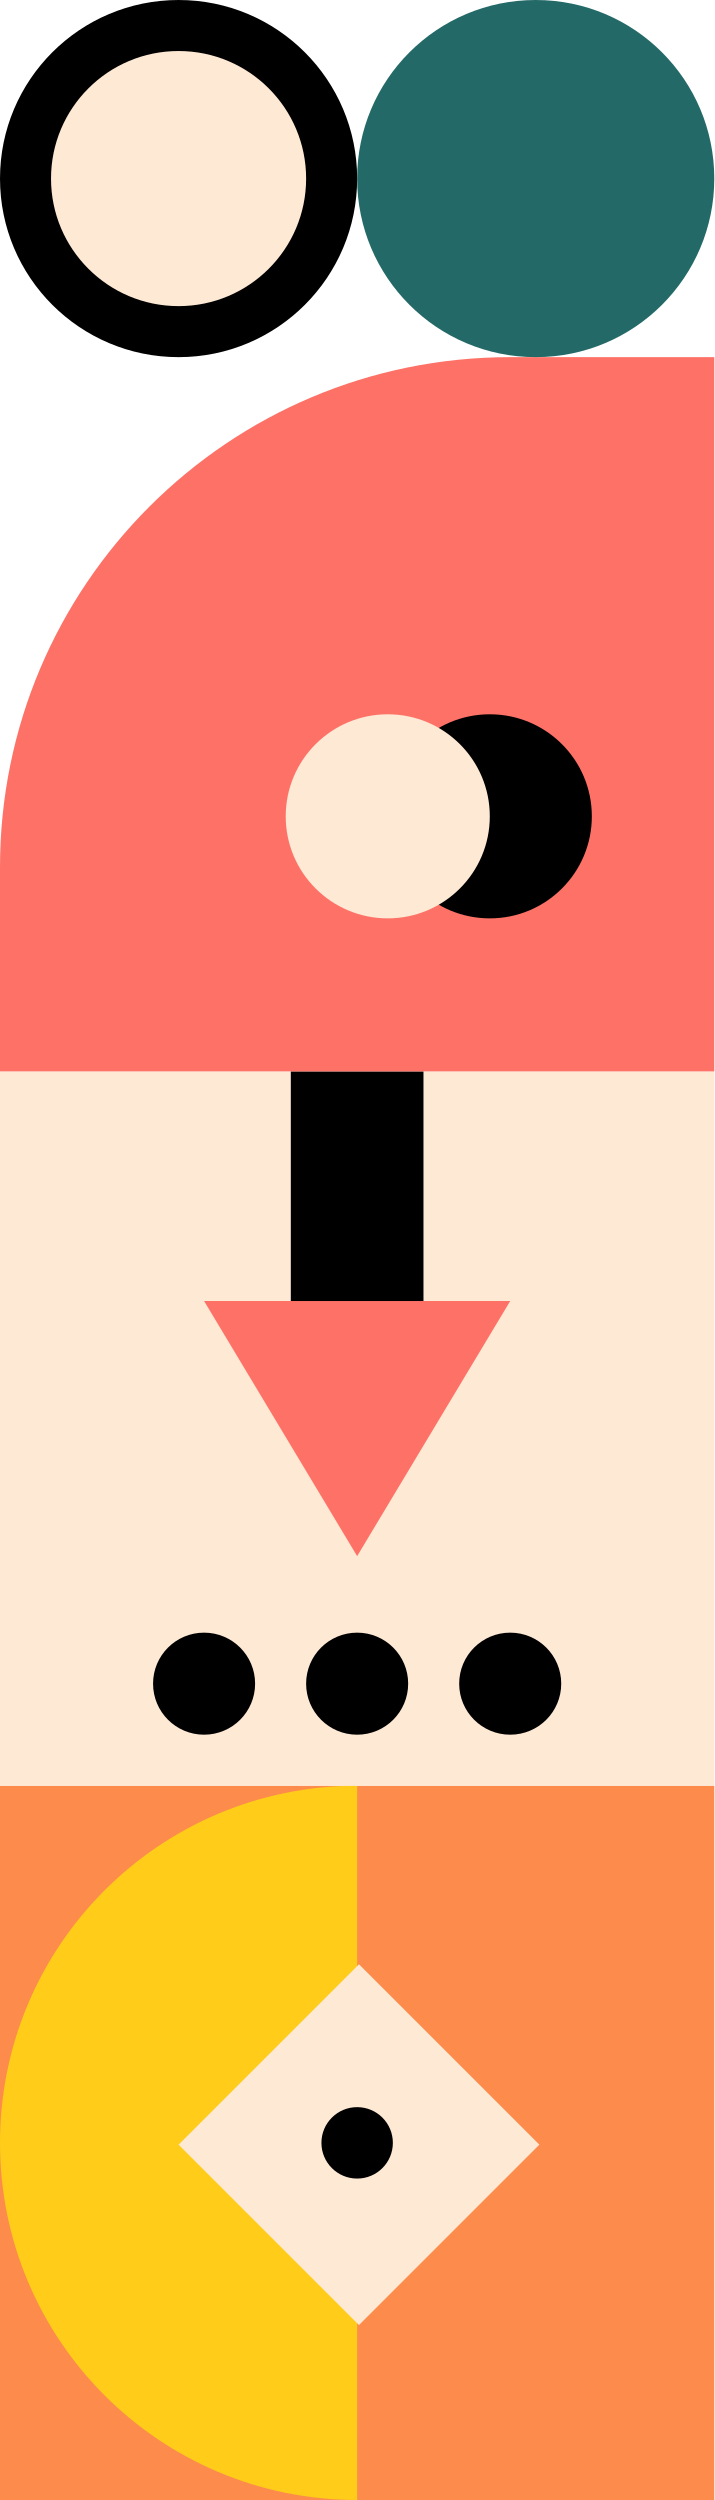
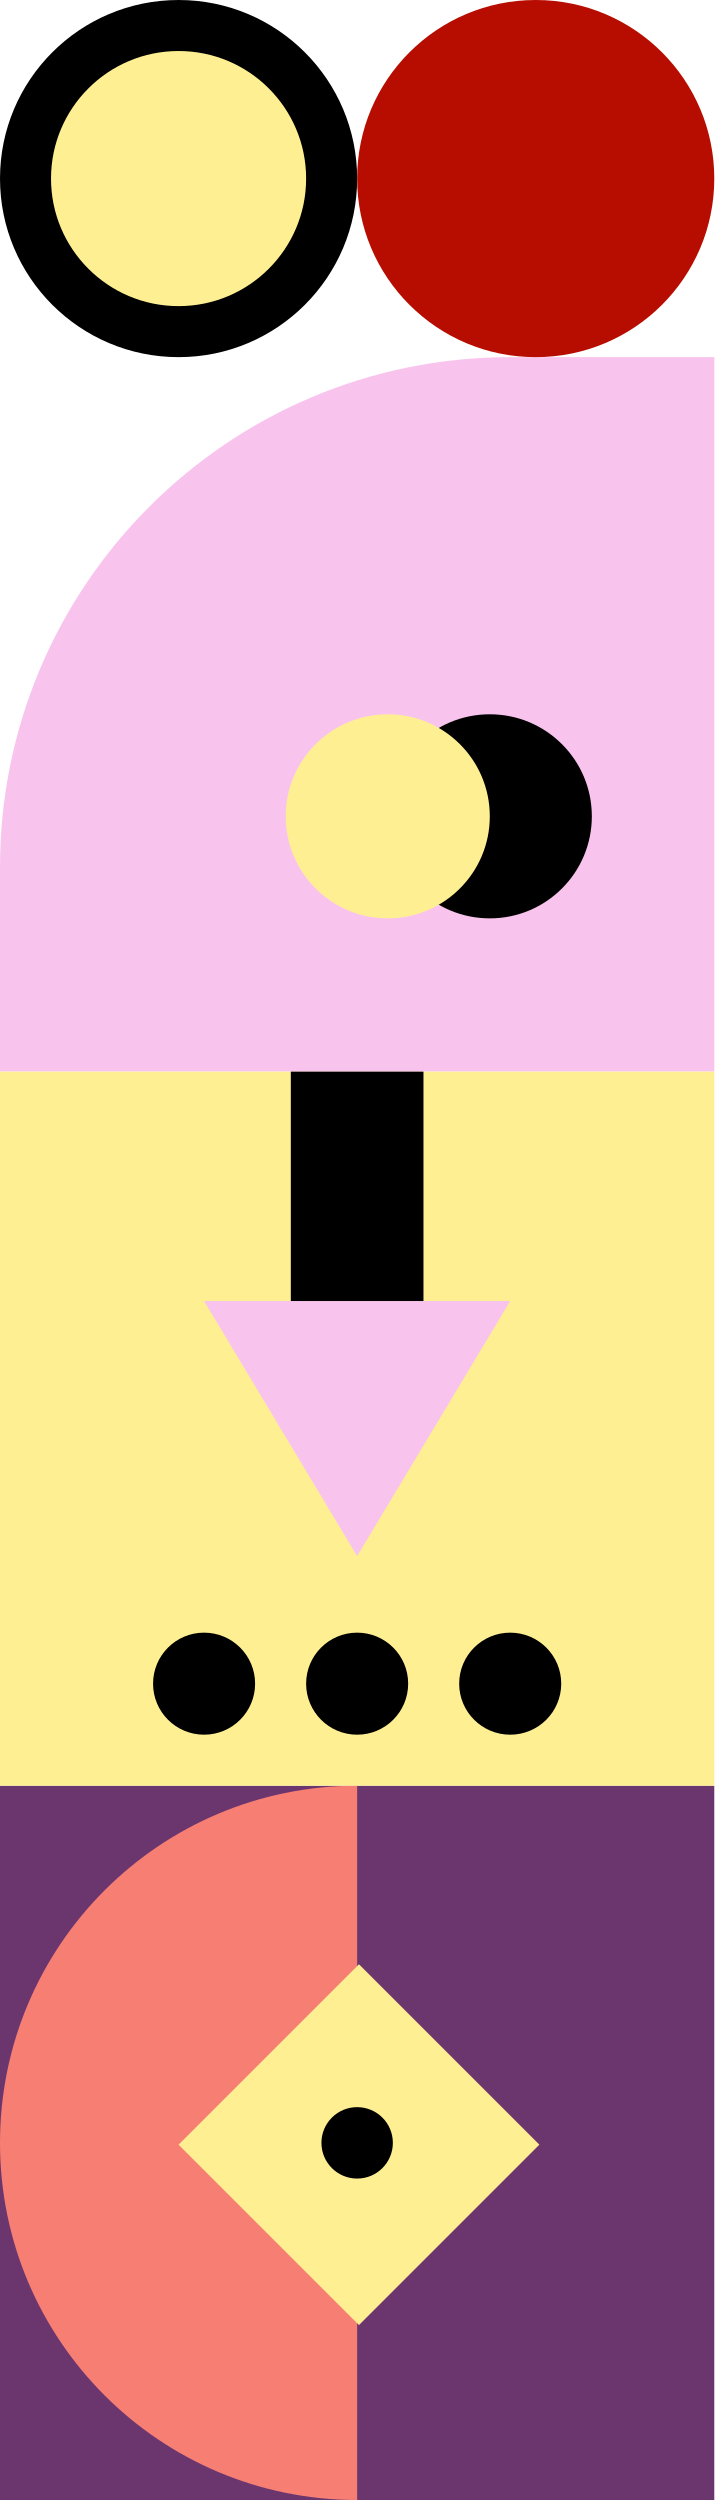
<svg xmlns="http://www.w3.org/2000/svg" width="140" height="490" viewBox="0 0 140 490" fill="none">
-   <path d="M0 350H140V490H0L0 350Z" fill="#FC8B4C" />
-   <path d="M0 420C0 381.34 31.34 350 70 350V490C31.34 490 0 458.66 0 420Z" fill="#FFCC1A" />
-   <rect x="35" y="420.355" width="50" height="50" transform="rotate(-45 35 420.355)" fill="#FDE9D4" />
+   <path d="M0 350H140V490H0L0 350Z" fill="#6B356E" />
+   <path d="M0 420C0 381.34 31.34 350 70 350V490C31.34 490 0 458.66 0 420Z" fill="#F77E72" />
+   <rect x="35" y="420.355" width="50" height="50" transform="rotate(-45 35 420.355)" fill="#FFEF93" />
  <circle cx="70" cy="420" r="7" fill="black" />
-   <rect y="210" width="140" height="140" fill="#FDE9D4" />
-   <path d="M70 305L40 255H100L70 305Z" fill="#FE7167" />
+   <rect y="210" width="140" height="140" fill="#FFEF93" />
+   <path d="M70 305L40 255H100L70 305Z" fill="#F8C4ED" />
  <rect x="57" y="210" width="26" height="45" fill="black" />
  <circle cx="70" cy="330" r="10" fill="black" />
  <circle cx="100" cy="330" r="10" fill="black" />
  <circle cx="40" cy="330" r="10" fill="black" />
-   <path d="M140 70L140 210L0 210V170C0 114.772 44.772 70 100 70H140Z" fill="#FE7167" />
+   <path d="M140 70L140 210L0 210V170C0 114.772 44.772 70 100 70H140Z" fill="#F8C4ED" />
  <circle cx="96" cy="160" r="20" transform="rotate(90 96 160)" fill="black" />
-   <circle cx="76" cy="160" r="20" transform="rotate(90 76 160)" fill="#FDE9D4" />
-   <circle cx="35" cy="35" r="30" fill="#FDE9D4" stroke="black" stroke-width="10" />
-   <circle cx="105" cy="35" r="35" fill="#236967" />
+   <circle cx="76" cy="160" r="20" transform="rotate(90 76 160)" fill="#FFEF93" />
+   <circle cx="35" cy="35" r="30" fill="#FFEF93" stroke="black" stroke-width="10" />
+   <circle cx="105" cy="35" r="35" fill="#B60D00" />
</svg>
